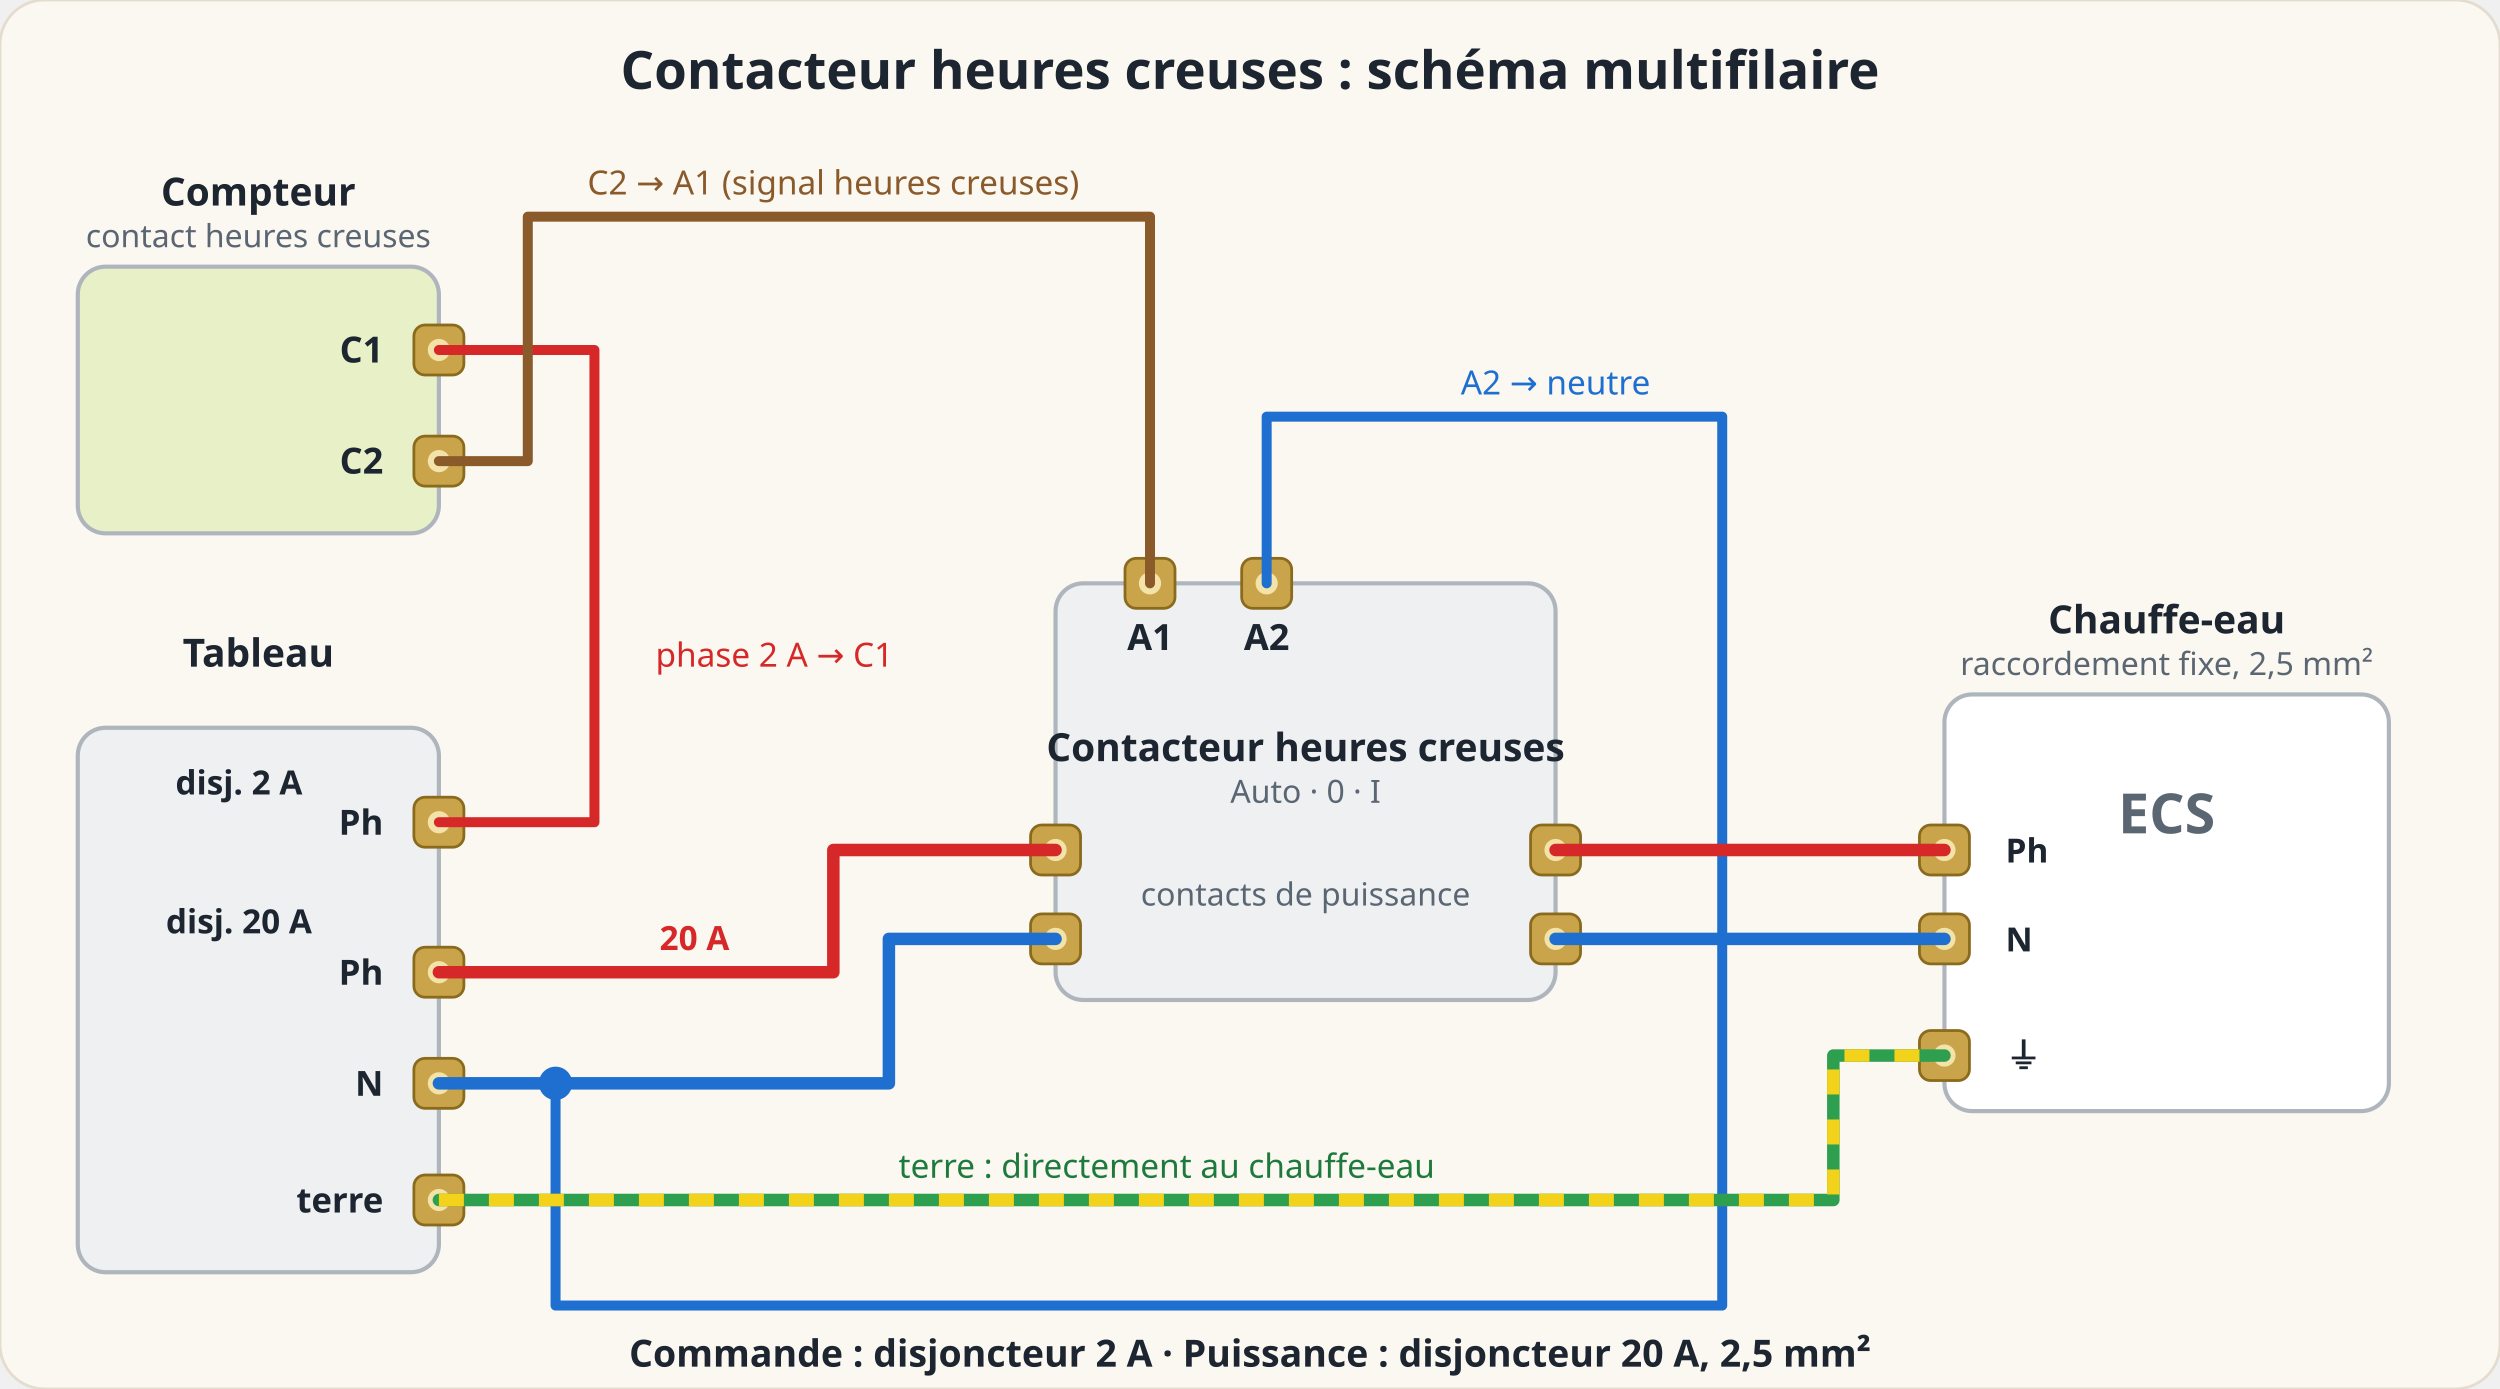
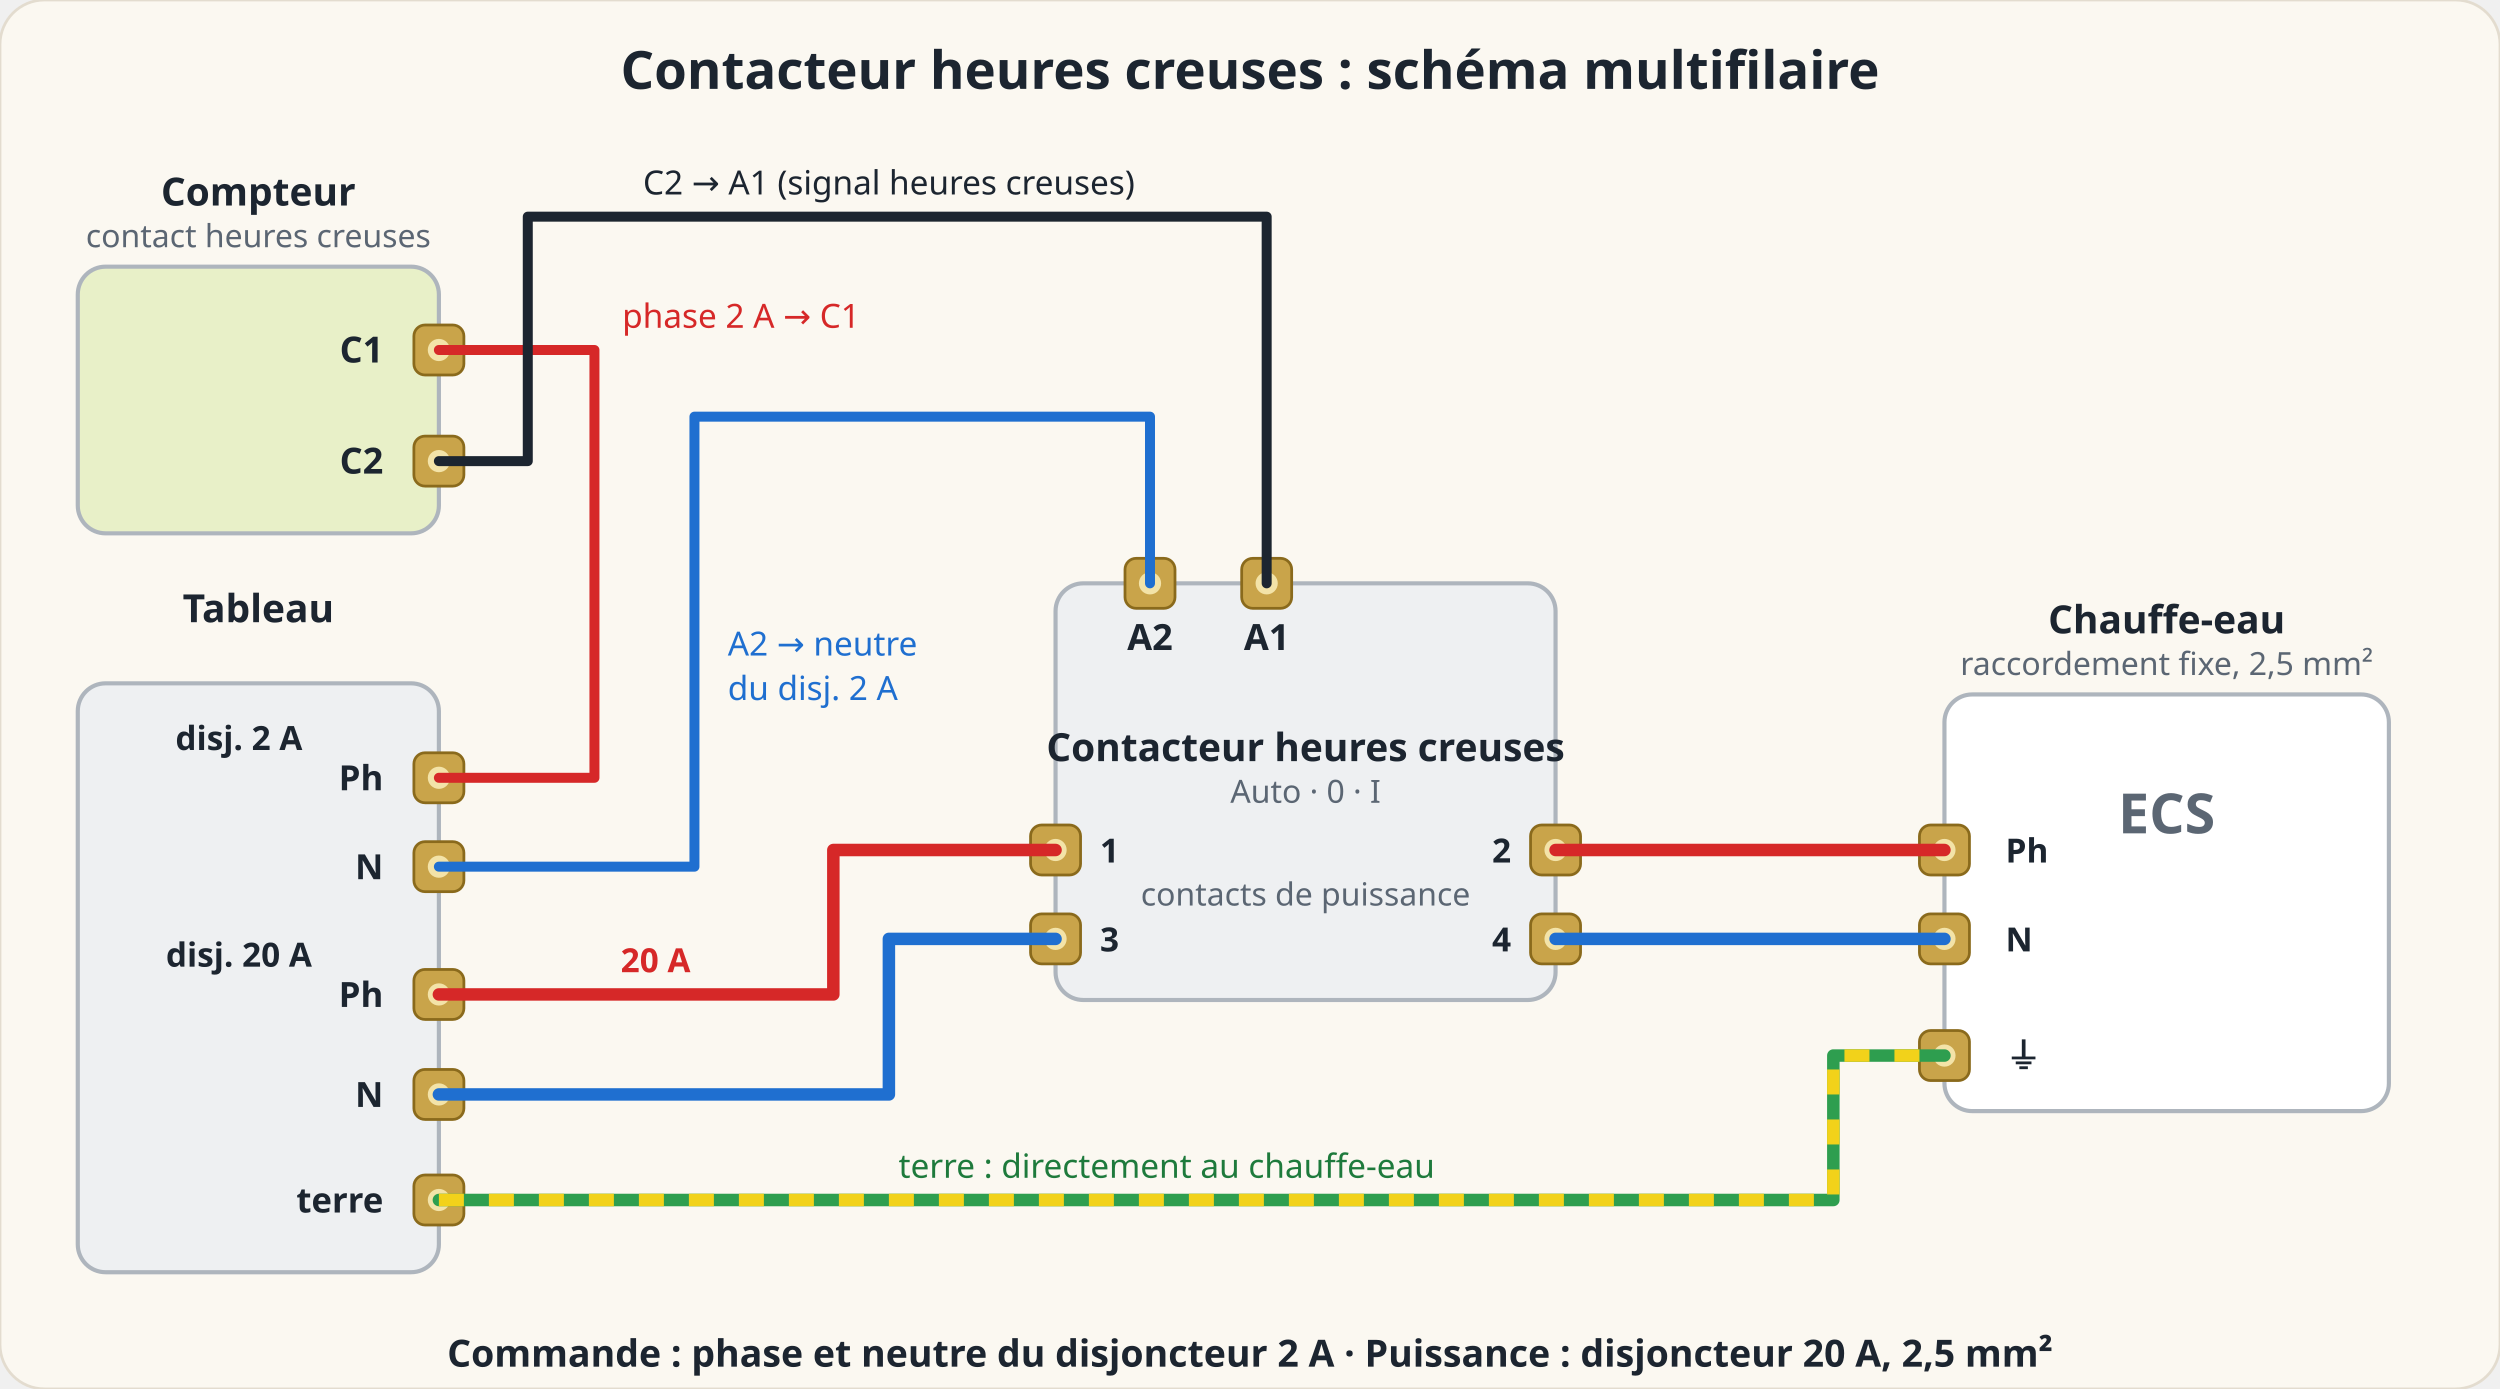
- <svg xmlns="http://www.w3.org/2000/svg" viewBox="0 0 900 500" font-family="'Segoe UI',system-ui,sans-serif" role="img" aria-label="Schéma multifilaire du contacteur heures creuses : en commande, la phase protégée par un disjoncteur 2 A va à la borne C1 du compteur, la borne C2 rejoint la borne A1 de la bobine, A2 est reliée au neutre ; en puissance, la phase et le neutre du disjoncteur 20 A traversent les contacts du contacteur puis alimentent le chauffe-eau en 2,5 mm², la terre va directement au chauffe-eau">
+ <svg xmlns="http://www.w3.org/2000/svg" viewBox="0 0 900 500" font-family="'Segoe UI',system-ui,sans-serif" role="img" aria-label="Schéma multifilaire du contacteur heures creuses : en commande, la phase protégée par un disjoncteur 2 A va à la borne C1 du compteur, la borne C2 rejoint la borne A1 de la bobine, A2 est reliée au neutre du même disjoncteur 2 A ; en puissance, la phase et le neutre du disjoncteur 20 A arrivent sur les bornes 1 et 3 du contacteur, repartent des bornes 2 et 4 puis alimentent le chauffe-eau en 2,5 mm², la terre va directement au chauffe-eau">
  <rect width="900" height="500" rx="16" fill="#fbf8f1" stroke="#e3dccf" />
  <text x="450.0" y="32" text-anchor="middle" font-size="19" font-weight="800" fill="#1c2530">Contacteur heures creuses : schéma multifilaire</text>
  <rect x="28" y="96" width="130" height="96" rx="10" fill="#e8f0c8" stroke="#aeb5bd" stroke-width="1.5" />
  <text x="93.0" y="74" text-anchor="middle" font-size="14" font-weight="800" fill="#1c2530">Compteur</text>
  <text x="93.0" y="89" text-anchor="middle" font-size="11.5" font-weight="500" fill="#5b6673">contact heures creuses</text>
  <rect x="149" y="117" width="18" height="18" rx="4" fill="#c9a44a" stroke="#8a6a1c" />
  <circle cx="158" cy="126" r="4" fill="#f3e3a8" />
  <rect x="149" y="157" width="18" height="18" rx="4" fill="#c9a44a" stroke="#8a6a1c" />
  <circle cx="158" cy="166" r="4" fill="#f3e3a8" />
  <text x="138" y="130.5" text-anchor="end" font-size="13" font-weight="800" fill="#1c2530">C1</text>
  <text x="138" y="170.5" text-anchor="end" font-size="13" font-weight="800" fill="#1c2530">C2</text>
-   <rect x="28" y="262" width="130" height="196" rx="10" fill="#eef0f2" stroke="#aeb5bd" stroke-width="1.5" />
-   <text x="93.0" y="240" text-anchor="middle" font-size="14" font-weight="800" fill="#1c2530">Tableau</text>
-   <text x="86" y="286" text-anchor="middle" font-size="12" font-weight="800" fill="#1c2530">disj. 2 A</text>
-   <rect x="149" y="287" width="18" height="18" rx="4" fill="#c9a44a" stroke="#8a6a1c" />
-   <circle cx="158" cy="296" r="4" fill="#f3e3a8" />
-   <text x="138" y="300.5" text-anchor="end" font-size="12.5" font-weight="800" fill="#1c2530">Ph</text>
-   <text x="86" y="336" text-anchor="middle" font-size="12" font-weight="800" fill="#1c2530">disj. 20 A</text>
-   <rect x="149" y="341" width="18" height="18" rx="4" fill="#c9a44a" stroke="#8a6a1c" />
-   <circle cx="158" cy="350" r="4" fill="#f3e3a8" />
-   <text x="138" y="354.5" text-anchor="end" font-size="12.5" font-weight="800" fill="#1c2530">Ph</text>
-   <rect x="149" y="381" width="18" height="18" rx="4" fill="#c9a44a" stroke="#8a6a1c" />
-   <circle cx="158" cy="390" r="4" fill="#f3e3a8" />
-   <text x="138" y="394.5" text-anchor="end" font-size="12.5" font-weight="800" fill="#1c2530">N</text>
+   <rect x="28" y="246" width="130" height="212" rx="10" fill="#eef0f2" stroke="#aeb5bd" stroke-width="1.5" />
+   <text x="93.0" y="224" text-anchor="middle" font-size="14" font-weight="800" fill="#1c2530">Tableau</text>
+   <text x="86" y="270" text-anchor="middle" font-size="12" font-weight="800" fill="#1c2530">disj. 2 A</text>
+   <rect x="149" y="271" width="18" height="18" rx="4" fill="#c9a44a" stroke="#8a6a1c" />
+   <circle cx="158" cy="280" r="4" fill="#f3e3a8" />
+   <text x="138" y="284.5" text-anchor="end" font-size="12.5" font-weight="800" fill="#1c2530">Ph</text>
+   <rect x="149" y="303" width="18" height="18" rx="4" fill="#c9a44a" stroke="#8a6a1c" />
+   <circle cx="158" cy="312" r="4" fill="#f3e3a8" />
+   <text x="138" y="316.5" text-anchor="end" font-size="12.5" font-weight="800" fill="#1c2530">N</text>
+   <text x="86" y="348" text-anchor="middle" font-size="12" font-weight="800" fill="#1c2530">disj. 20 A</text>
+   <rect x="149" y="349" width="18" height="18" rx="4" fill="#c9a44a" stroke="#8a6a1c" />
+   <circle cx="158" cy="358" r="4" fill="#f3e3a8" />
+   <text x="138" y="362.5" text-anchor="end" font-size="12.5" font-weight="800" fill="#1c2530">Ph</text>
+   <rect x="149" y="385" width="18" height="18" rx="4" fill="#c9a44a" stroke="#8a6a1c" />
+   <circle cx="158" cy="394" r="4" fill="#f3e3a8" />
+   <text x="138" y="398.5" text-anchor="end" font-size="12.5" font-weight="800" fill="#1c2530">N</text>
  <rect x="149" y="423" width="18" height="18" rx="4" fill="#c9a44a" stroke="#8a6a1c" />
  <circle cx="158" cy="432" r="4" fill="#f3e3a8" />
  <text x="138" y="436.5" text-anchor="end" font-size="12.5" font-weight="800" fill="#1c2530">terre</text>
  <rect x="380" y="210" width="180" height="150" rx="10" fill="#eef0f2" stroke="#aeb5bd" stroke-width="1.5" />
  <text x="470.0" y="274" text-anchor="middle" font-size="14" font-weight="800" fill="#1c2530">Contacteur heures creuses</text>
  <text x="470.0" y="289" text-anchor="middle" font-size="11.5" font-weight="500" fill="#5b6673">Auto · 0 · I</text>
  <rect x="405" y="201" width="18" height="18" rx="4" fill="#c9a44a" stroke="#8a6a1c" />
  <circle cx="414" cy="210" r="4" fill="#f3e3a8" />
-   <text x="414" y="234" text-anchor="middle" font-size="13" font-weight="800" fill="#1c2530">A1</text>
+   <text x="414" y="234" text-anchor="middle" font-size="13" font-weight="800" fill="#1c2530">A2</text>
  <rect x="447" y="201" width="18" height="18" rx="4" fill="#c9a44a" stroke="#8a6a1c" />
  <circle cx="456" cy="210" r="4" fill="#f3e3a8" />
-   <text x="456" y="234" text-anchor="middle" font-size="13" font-weight="800" fill="#1c2530">A2</text>
+   <text x="456" y="234" text-anchor="middle" font-size="13" font-weight="800" fill="#1c2530">A1</text>
  <rect x="371" y="297" width="18" height="18" rx="4" fill="#c9a44a" stroke="#8a6a1c" />
  <circle cx="380" cy="306" r="4" fill="#f3e3a8" />
  <rect x="371" y="329" width="18" height="18" rx="4" fill="#c9a44a" stroke="#8a6a1c" />
  <circle cx="380" cy="338" r="4" fill="#f3e3a8" />
  <rect x="551" y="297" width="18" height="18" rx="4" fill="#c9a44a" stroke="#8a6a1c" />
  <circle cx="560" cy="306" r="4" fill="#f3e3a8" />
  <rect x="551" y="329" width="18" height="18" rx="4" fill="#c9a44a" stroke="#8a6a1c" />
  <circle cx="560" cy="338" r="4" fill="#f3e3a8" />
  <text x="470.0" y="326" text-anchor="middle" font-size="11.5" font-weight="500" fill="#5b6673">contacts de puissance</text>
+   <text x="396" y="310.5" text-anchor="start" font-size="12" font-weight="800" fill="#1c2530">1</text>
+   <text x="396" y="342.5" text-anchor="start" font-size="12" font-weight="800" fill="#1c2530">3</text>
+   <text x="544" y="310.5" text-anchor="end" font-size="12" font-weight="800" fill="#1c2530">2</text>
+   <text x="544" y="342.5" text-anchor="end" font-size="12" font-weight="800" fill="#1c2530">4</text>
  <rect x="700" y="250" width="160" height="150" rx="10" fill="#ffffff" stroke="#aeb5bd" stroke-width="1.5" />
  <text x="780.0" y="228" text-anchor="middle" font-size="14" font-weight="800" fill="#1c2530">Chauffe-eau</text>
  <text x="780.0" y="243" text-anchor="middle" font-size="11.5" font-weight="500" fill="#5b6673">raccordement fixe, 2,5 mm²</text>
  <text x="780" y="300" text-anchor="middle" font-size="20" font-weight="800" fill="#5b6673">ECS</text>
  <rect x="691" y="297" width="18" height="18" rx="4" fill="#c9a44a" stroke="#8a6a1c" />
  <circle cx="700" cy="306" r="4" fill="#f3e3a8" />
  <rect x="691" y="329" width="18" height="18" rx="4" fill="#c9a44a" stroke="#8a6a1c" />
  <circle cx="700" cy="338" r="4" fill="#f3e3a8" />
  <rect x="691" y="371" width="18" height="18" rx="4" fill="#c9a44a" stroke="#8a6a1c" />
  <circle cx="700" cy="380" r="4" fill="#f3e3a8" />
  <text x="722" y="310.5" text-anchor="start" font-size="12" font-weight="800" fill="#1c2530">Ph</text>
  <text x="722" y="342.5" text-anchor="start" font-size="12" font-weight="800" fill="#1c2530">N</text>
  <text x="722" y="384.5" text-anchor="start" font-size="13" font-weight="800" fill="#1c2530">⏚</text>
-   <path d="M158 296 L214 296 L214 126 L158 126" fill="none" stroke-linejoin="round" stroke-linecap="round" stroke="#d62828" stroke-width="3.6" />
-   <text x="236" y="240" text-anchor="start" font-size="12" font-weight="500" fill="#d62828">phase 2 A → C1</text>
-   <path d="M158 166 L190 166 L190 78 L414 78 L414 210" fill="none" stroke-linejoin="round" stroke-linecap="round" stroke="#8a5a2b" stroke-width="3.6" />
-   <text x="300" y="70" text-anchor="middle" font-size="12" font-weight="500" fill="#8a5a2b">C2 → A1 (signal heures creuses)</text>
-   <path d="M456 210 L456 150 L620 150 L620 470 L200 470 L200 390" fill="none" stroke-linejoin="round" stroke-linecap="round" stroke="#1f6fd0" stroke-width="3.6" />
-   <text x="560" y="142" text-anchor="middle" font-size="12" font-weight="500" fill="#1f6fd0">A2 → neutre</text>
-   <path d="M158 350 L300 350 L300 306 L380 306" fill="none" stroke-linejoin="round" stroke-linecap="round" stroke="#d62828" stroke-width="4.5" />
-   <path d="M158 390 L320 390 L320 338 L380 338" fill="none" stroke-linejoin="round" stroke-linecap="round" stroke="#1f6fd0" stroke-width="4.5" />
-   <circle cx="200" cy="390" r="6" fill="#1f6fd0" />
+   <path d="M158 280 L214 280 L214 126 L158 126" fill="none" stroke-linejoin="round" stroke-linecap="round" stroke="#d62828" stroke-width="3.6" />
+   <text x="224" y="118" text-anchor="start" font-size="12" font-weight="500" fill="#d62828">phase 2 A → C1</text>
+   <path d="M158 166 L190 166 L190 78 L456 78 L456 210" fill="none" stroke-linejoin="round" stroke-linecap="round" stroke="#1c2530" stroke-width="3.6" />
+   <text x="320" y="70" text-anchor="middle" font-size="12" font-weight="500" fill="#1c2530">C2 → A1 (signal heures creuses)</text>
+   <path d="M414 210 L414 150 L250 150 L250 312 L158 312" fill="none" stroke-linejoin="round" stroke-linecap="round" stroke="#1f6fd0" stroke-width="3.6" />
+   <text x="262" y="236" text-anchor="start" font-size="12" font-weight="500" fill="#1f6fd0">A2 → neutre</text>
+   <text x="262" y="252" text-anchor="start" font-size="12" font-weight="500" fill="#1f6fd0">du disj. 2 A</text>
+   <path d="M158 358 L300 358 L300 306 L380 306" fill="none" stroke-linejoin="round" stroke-linecap="round" stroke="#d62828" stroke-width="4.5" />
+   <path d="M158 394 L320 394 L320 338 L380 338" fill="none" stroke-linejoin="round" stroke-linecap="round" stroke="#1f6fd0" stroke-width="4.5" />
  <path d="M560 306 L700 306" fill="none" stroke-linejoin="round" stroke-linecap="round" stroke="#d62828" stroke-width="4.5" />
  <path d="M560 338 L700 338" fill="none" stroke-linejoin="round" stroke-linecap="round" stroke="#1f6fd0" stroke-width="4.5" />
  <path d="M158 432 L660 432 L660 380 L700 380" fill="none" stroke-linejoin="round" stroke-linecap="round" stroke="#2e9e4f" stroke-width="4.5" />
  <path d="M158 432 L660 432 L660 380 L700 380" fill="none" stroke-linejoin="round" stroke="#f2d21a" stroke-width="4.5" stroke-dasharray="9 9" />
  <text x="420" y="424" text-anchor="middle" font-size="12" font-weight="500" fill="#1e7a3c">terre : directement au chauffe-eau</text>
-   <text x="250" y="342" text-anchor="middle" font-size="12" font-weight="800" fill="#d62828">20 A</text>
-   <text x="450" y="492" text-anchor="middle" font-size="13.5" font-weight="800" fill="#1c2530">Commande : disjoncteur 2 A · Puissance : disjoncteur 20 A, 2,5 mm²</text>
+   <text x="236" y="350" text-anchor="middle" font-size="12" font-weight="800" fill="#d62828">20 A</text>
+   <text x="450" y="492" text-anchor="middle" font-size="13.5" font-weight="800" fill="#1c2530">Commande : phase et neutre du disjoncteur 2 A · Puissance : disjoncteur 20 A, 2,5 mm²</text>
</svg>
